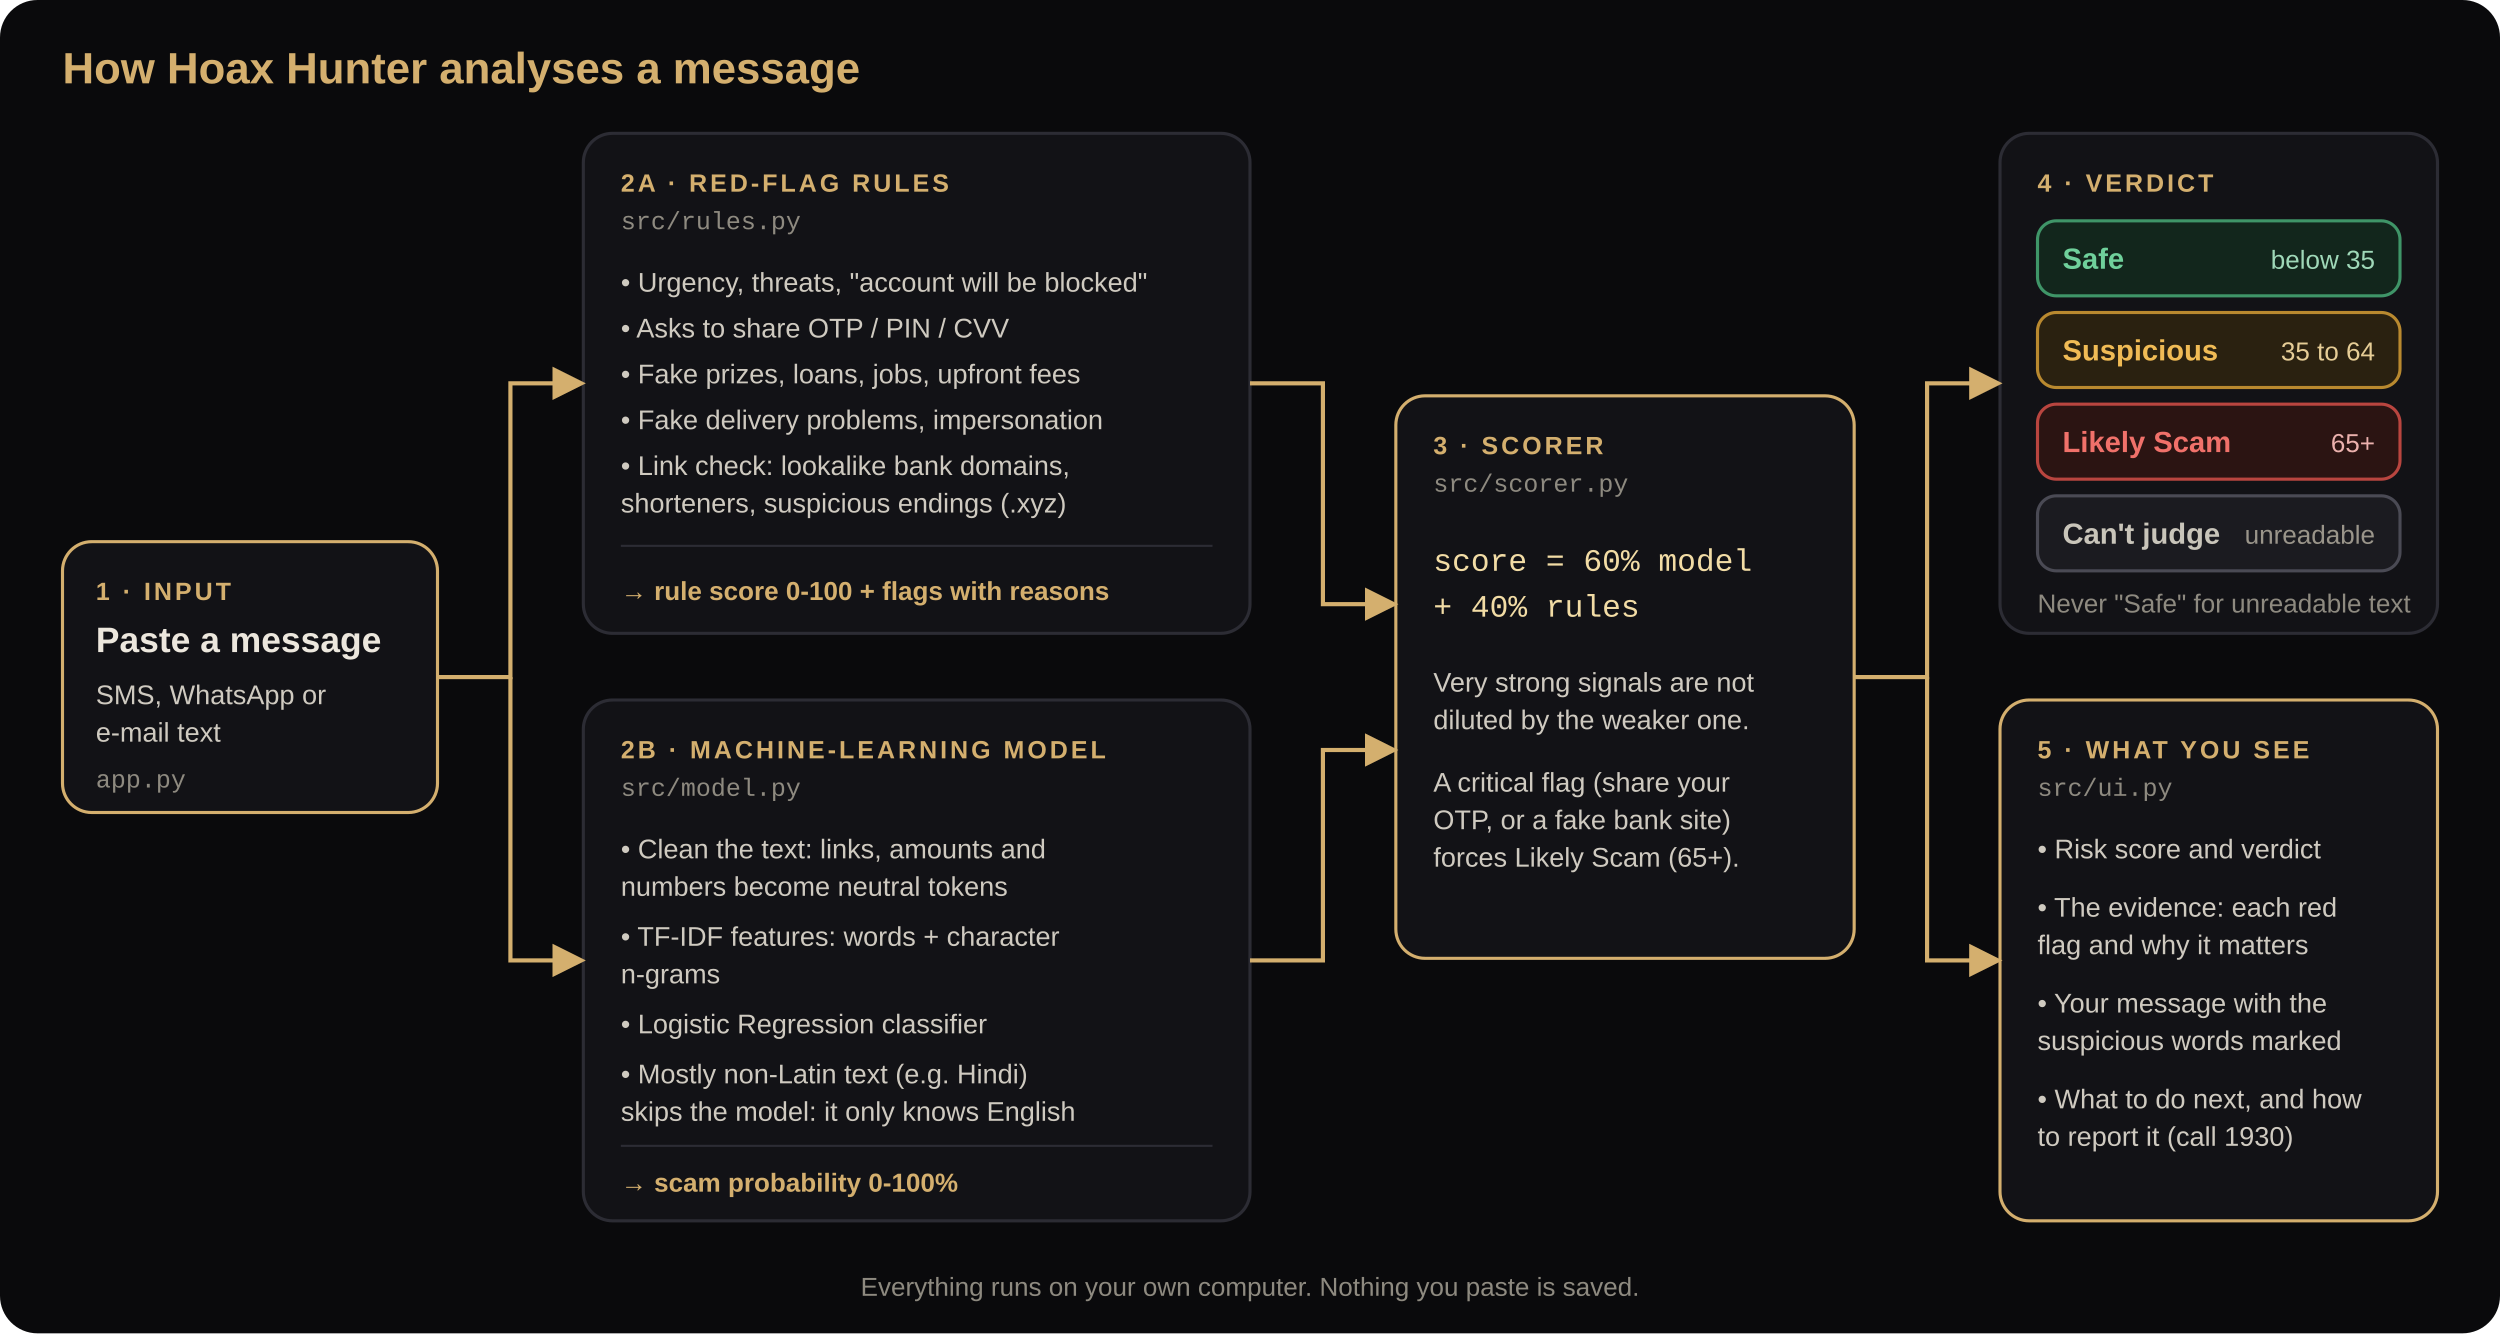
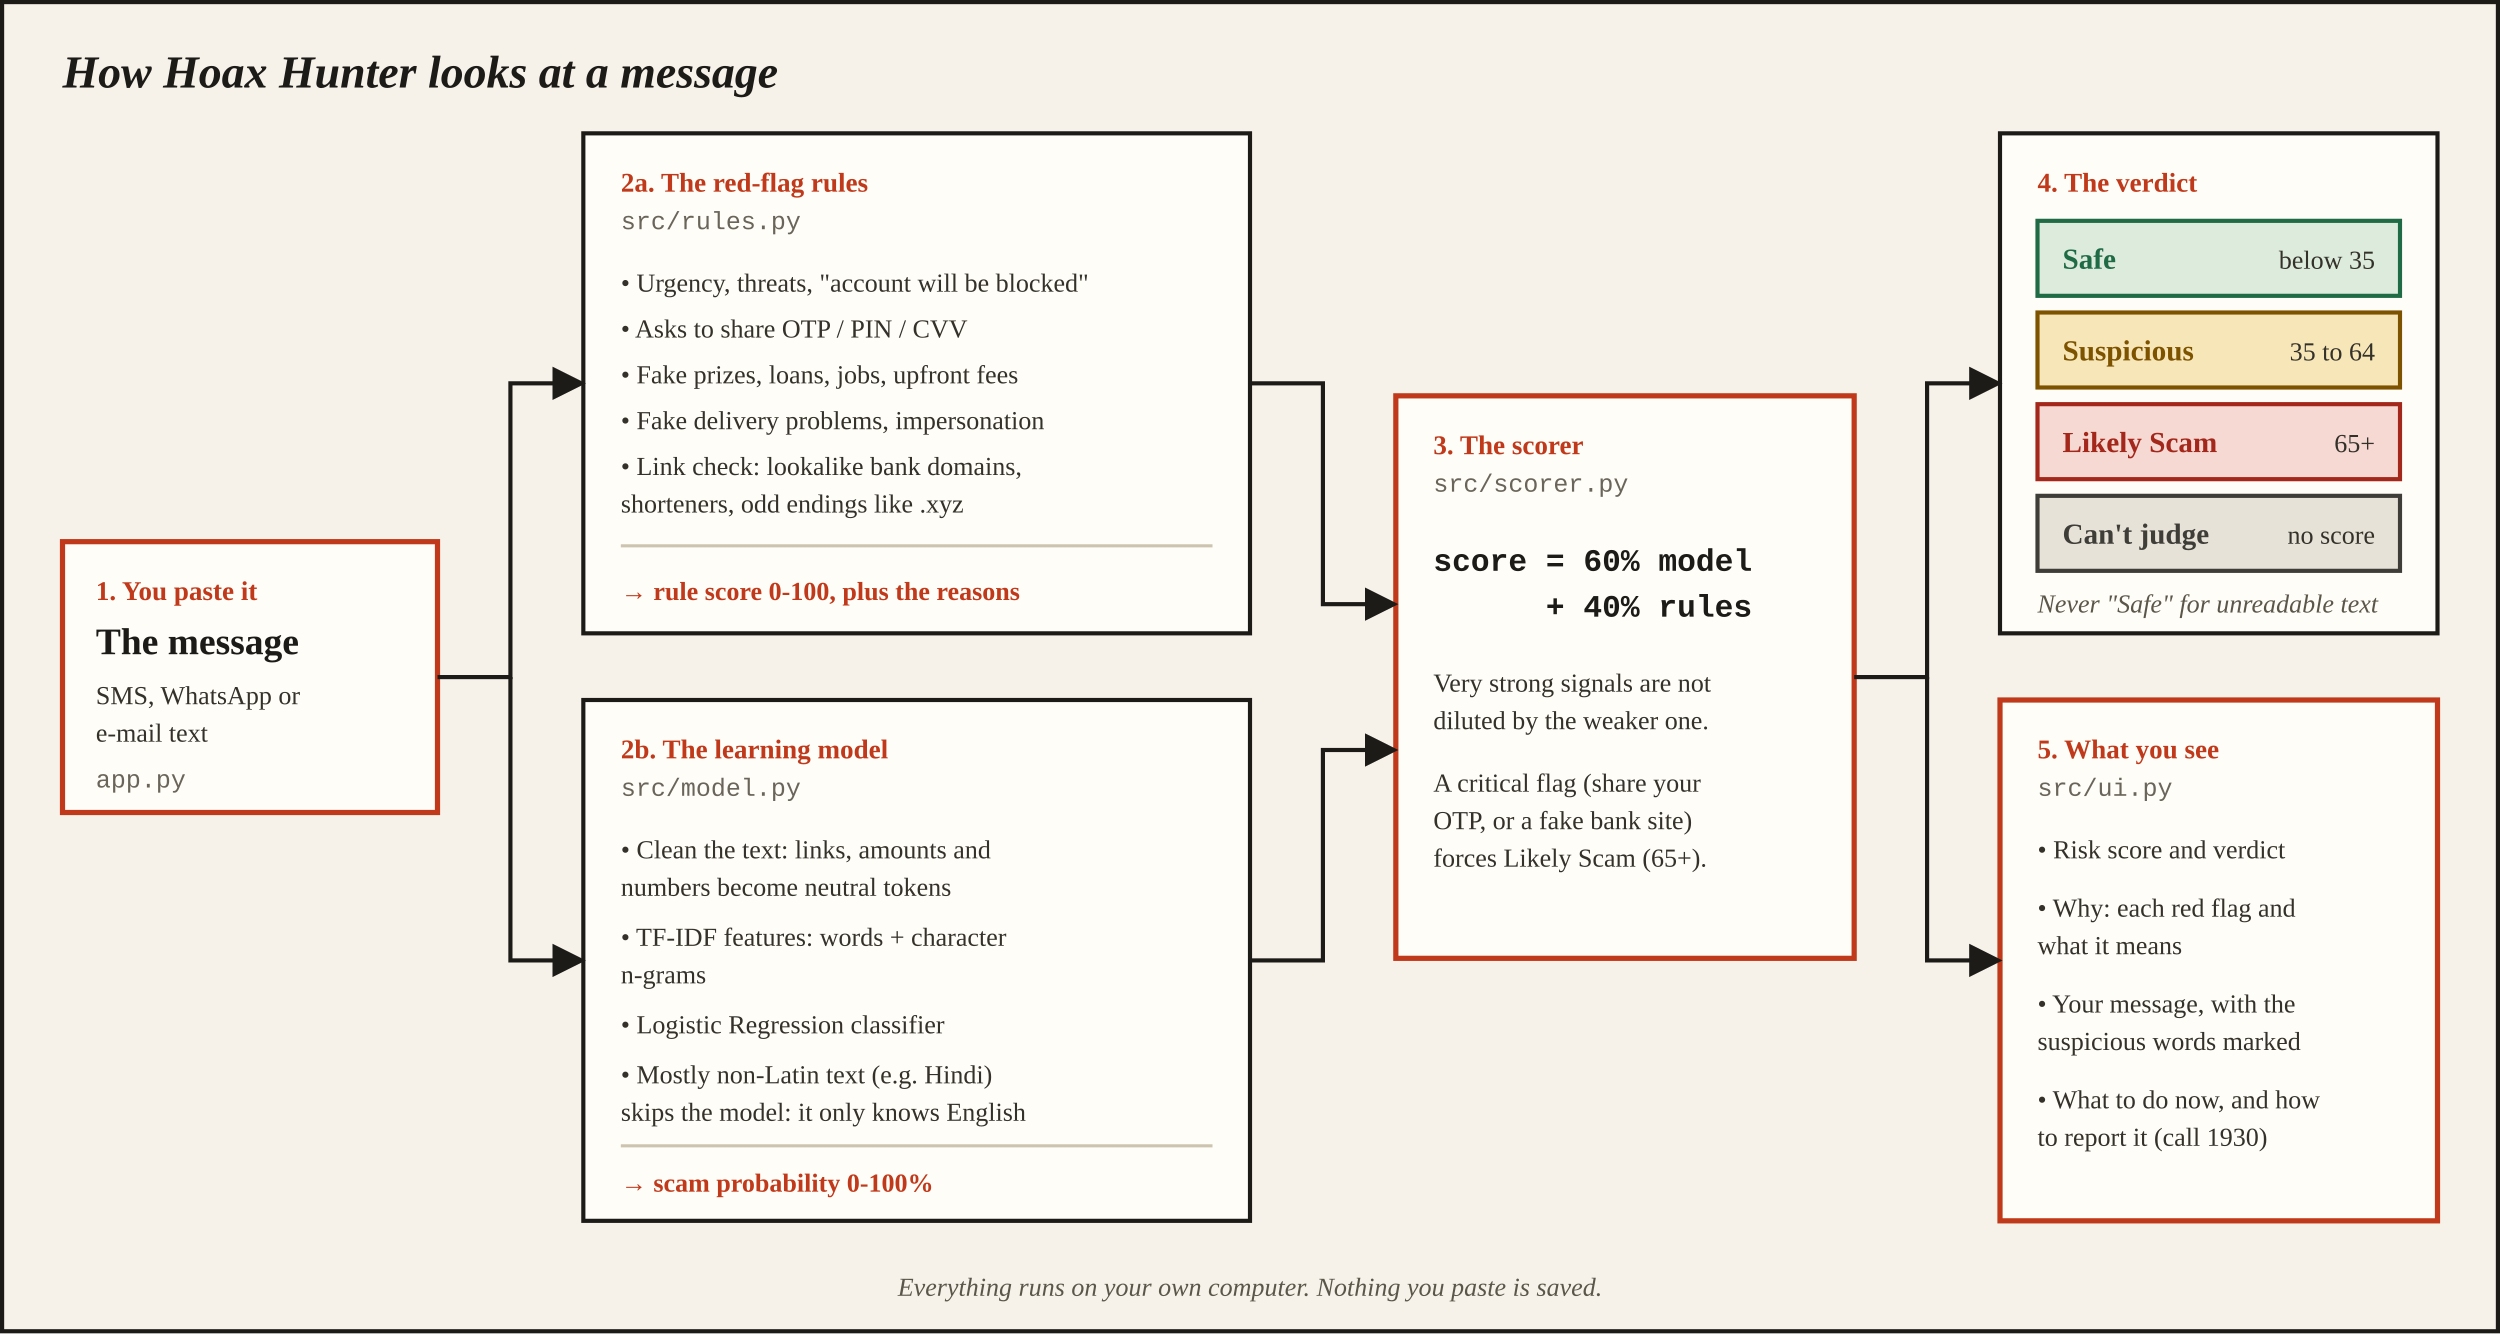
<svg xmlns="http://www.w3.org/2000/svg" viewBox="0 0 1200 640" width="1200" height="640" role="img" aria-labelledby="t d">
  <style>
-     text { font-family: "Segoe UI", "Helvetica Neue", Arial, sans-serif; fill: #ece7dd; }
-     .bg { fill: #0a0a0c; }
-     .box { fill: #121216; stroke: #2c2c34; stroke-width: 1.5; }
-     .gold { stroke: #d4af6e; }
-     .h { font-size: 12px; font-weight: 700; letter-spacing: .12em; fill: #d4af6e; }
-     .t { font-size: 17px; font-weight: 700; }
-     .s { font-size: 12px; fill: #8e8a80; font-family: Consolas, "Courier New", monospace; }
-     .b { font-size: 13px; fill: #cfcac0; }
-     .m { font-family: Consolas, "Courier New", monospace; font-size: 15px; fill: #f2dca5; }
-     .out { font-size: 12.5px; font-weight: 600; fill: #d4af6e; }
-     .arrow { fill: none; stroke: #d4af6e; stroke-width: 2; }
-     .chip { stroke-width: 1.5; }
+     text { font-family: Georgia, "Times New Roman", serif; fill: #1c1b18; }
+     .bg { fill: #f6f2e9; stroke: #1c1b18; stroke-width: 2; }
+     .box { fill: #fffdf8; stroke: #1c1b18; stroke-width: 2; }
+     .hot { stroke: #c0391a; stroke-width: 2.5; }
+     .h { font-size: 13px; font-weight: 700; fill: #c0391a; }
+     .t { font-size: 18px; font-weight: 700; }
+     .s { font-size: 12px; fill: #6a655a; font-family: Consolas, "Courier New", monospace; }
+     .b { font-size: 12.5px; fill: #34312a; }
+     .m { font-family: Consolas, "Courier New", monospace; font-size: 15px; font-weight: 700; }
+     .out { font-size: 12.5px; font-weight: 700; fill: #c0391a; }
+     .arrow { fill: none; stroke: #1c1b18; stroke-width: 2; }
+     .chip { stroke-width: 2; }
    .ct { font-size: 14px; font-weight: 700; }
-     .cs { font-size: 12.5px; }
-     .note { font-size: 12.5px; fill: #8e8a80; }
+     .cs { font-size: 12.5px; fill: #34312a; }
+     .note { font-size: 12.5px; fill: #5b564a; font-style: italic; }
  </style>
  <defs>
    <marker id="ah" viewBox="0 0 10 10" refX="8" refY="5" markerWidth="8" markerHeight="8" orient="auto-start-reverse">
-       <path d="M0 0 L10 5 L0 10 z" fill="#d4af6e" />
+       <path d="M0 0 L10 5 L0 10 z" fill="#1c1b18" />
    </marker>
  </defs>
-   <rect class="bg" width="1200" height="640" rx="18" />
-   <text x="30" y="40" style="font-size:21px;font-weight:700;fill:#d4af6e">How Hoax Hunter analyses a message</text>
-   <rect class="box gold" x="30" y="260" width="180" height="130" rx="14" />
-   <text class="h" x="46" y="288">1 · INPUT</text>
-   <text class="t" x="46" y="313">Paste a message</text>
+   <rect class="bg" x="1" y="1" width="1198" height="638" />
+   <text x="30" y="42" style="font-size:22px;font-weight:600;font-style:italic">How Hoax Hunter looks at a message</text>
+   <rect class="box hot" x="30" y="260" width="180" height="130" />
+   <text class="h" x="46" y="288">1. You paste it</text>
+   <text class="t" x="46" y="314">The message</text>
  <text class="b" x="46" y="338">SMS, WhatsApp or</text>
  <text class="b" x="46" y="356">e-mail text</text>
  <text class="s" x="46" y="378">app.py</text>
-   <rect class="box" x="280" y="64" width="320" height="240" rx="14" />
-   <text class="h" x="298" y="92">2A · RED-FLAG RULES</text>
+   <rect class="box" x="280" y="64" width="320" height="240" />
+   <text class="h" x="298" y="92">2a. The red-flag rules</text>
  <text class="s" x="298" y="110">src/rules.py</text>
  <text class="b" x="298" y="140">• Urgency, threats, "account will be blocked"</text>
  <text class="b" x="298" y="162">• Asks to share OTP / PIN / CVV</text>
  <text class="b" x="298" y="184">• Fake prizes, loans, jobs, upfront fees</text>
  <text class="b" x="298" y="206">• Fake delivery problems, impersonation</text>
  <text class="b" x="298" y="228">• Link check: lookalike bank domains,</text>
-   <text class="b" x="298" y="246">   shorteners, suspicious endings (.xyz)</text>
-   <line x1="298" y1="262" x2="582" y2="262" stroke="#2c2c34" />
-   <text class="out" x="298" y="288">→ rule score 0-100 + flags with reasons</text>
-   <rect class="box" x="280" y="336" width="320" height="250" rx="14" />
-   <text class="h" x="298" y="364">2B · MACHINE-LEARNING MODEL</text>
+   <text class="b" x="298" y="246">   shorteners, odd endings like .xyz</text>
+   <line x1="298" y1="262" x2="582" y2="262" stroke="#cdc4b0" stroke-width="1.5" />
+   <text class="out" x="298" y="288">→ rule score 0-100, plus the reasons</text>
+   <rect class="box" x="280" y="336" width="320" height="250" />
+   <text class="h" x="298" y="364">2b. The learning model</text>
  <text class="s" x="298" y="382">src/model.py</text>
  <text class="b" x="298" y="412">• Clean the text: links, amounts and</text>
  <text class="b" x="298" y="430">   numbers become neutral tokens</text>
  <text class="b" x="298" y="454">• TF-IDF features: words + character</text>
  <text class="b" x="298" y="472">   n-grams</text>
  <text class="b" x="298" y="496">• Logistic Regression classifier</text>
  <text class="b" x="298" y="520">• Mostly non-Latin text (e.g. Hindi)</text>
  <text class="b" x="298" y="538">   skips the model: it only knows English</text>
-   <line x1="298" y1="550" x2="582" y2="550" stroke="#2c2c34" />
+   <line x1="298" y1="550" x2="582" y2="550" stroke="#cdc4b0" stroke-width="1.5" />
  <text class="out" x="298" y="572">→ scam probability 0-100%</text>
-   <rect class="box gold" x="670" y="190" width="220" height="270" rx="14" />
-   <text class="h" x="688" y="218">3 · SCORER</text>
+   <rect class="box hot" x="670" y="190" width="220" height="270" />
+   <text class="h" x="688" y="218">3. The scorer</text>
  <text class="s" x="688" y="236">src/scorer.py</text>
  <text class="m" x="688" y="274">score = 60% model</text>
-   <text class="m" x="688" y="296">      + 40% rules</text>
+   <text class="m" x="742" y="296">+ 40% rules</text>
  <text class="b" x="688" y="332">Very strong signals are not</text>
  <text class="b" x="688" y="350">diluted by the weaker one.</text>
  <text class="b" x="688" y="380">A critical flag (share your</text>
  <text class="b" x="688" y="398">OTP, or a fake bank site)</text>
  <text class="b" x="688" y="416">forces Likely Scam (65+).</text>
-   <rect class="box" x="960" y="64" width="210" height="240" rx="14" />
-   <text class="h" x="978" y="92">4 · VERDICT</text>
-   <rect class="chip" x="978" y="106" width="174" height="36" rx="9" fill="#12261c" stroke="#3f9568" />
-   <text class="ct" x="990" y="129" style="fill:#6fd09b">Safe</text>
-   <text class="cs" x="1140" y="129" text-anchor="end" style="fill:#9fd8b8">below 35</text>
-   <rect class="chip" x="978" y="150" width="174" height="36" rx="9" fill="#2a2110" stroke="#b9892f" />
-   <text class="ct" x="990" y="173" style="fill:#f0bb55">Suspicious</text>
-   <text class="cs" x="1140" y="173" text-anchor="end" style="fill:#e6cd96">35 to 64</text>
-   <rect class="chip" x="978" y="194" width="174" height="36" rx="9" fill="#2b1412" stroke="#b9453f" />
-   <text class="ct" x="990" y="217" style="fill:#f0716a">Likely Scam</text>
-   <text class="cs" x="1140" y="217" text-anchor="end" style="fill:#ebb1ad">65+</text>
-   <rect class="chip" x="978" y="238" width="174" height="36" rx="9" fill="#1b1b20" stroke="#4a4a54" />
-   <text class="ct" x="990" y="261" style="fill:#c9c5ba">Can't judge</text>
-   <text class="cs" x="1140" y="261" text-anchor="end" style="fill:#9a958a">unreadable</text>
+   <rect class="box" x="960" y="64" width="210" height="240" />
+   <text class="h" x="978" y="92">4. The verdict</text>
+   <rect class="chip" x="978" y="106" width="174" height="36" fill="#dcebdc" stroke="#1f6b45" />
+   <text class="ct" x="990" y="129" style="fill:#1f6b45">Safe</text>
+   <text class="cs" x="1140" y="129" text-anchor="end">below 35</text>
+   <rect class="chip" x="978" y="150" width="174" height="36" fill="#f7e7b8" stroke="#7d5300" />
+   <text class="ct" x="990" y="173" style="fill:#7d5300">Suspicious</text>
+   <text class="cs" x="1140" y="173" text-anchor="end">35 to 64</text>
+   <rect class="chip" x="978" y="194" width="174" height="36" fill="#f5d9d2" stroke="#a3271a" />
+   <text class="ct" x="990" y="217" style="fill:#a3271a">Likely Scam</text>
+   <text class="cs" x="1140" y="217" text-anchor="end">65+</text>
+   <rect class="chip" x="978" y="238" width="174" height="36" fill="#e6e2d7" stroke="#3f3d38" />
+   <text class="ct" x="990" y="261" style="fill:#3f3d38">Can't judge</text>
+   <text class="cs" x="1140" y="261" text-anchor="end">no score</text>
  <text class="note" x="978" y="294">Never "Safe" for unreadable text</text>
-   <rect class="box gold" x="960" y="336" width="210" height="250" rx="14" />
-   <text class="h" x="978" y="364">5 · WHAT YOU SEE</text>
+   <rect class="box hot" x="960" y="336" width="210" height="250" />
+   <text class="h" x="978" y="364">5. What you see</text>
  <text class="s" x="978" y="382">src/ui.py</text>
  <text class="b" x="978" y="412">• Risk score and verdict</text>
-   <text class="b" x="978" y="440">• The evidence: each red</text>
-   <text class="b" x="978" y="458">   flag and why it matters</text>
-   <text class="b" x="978" y="486">• Your message with the</text>
+   <text class="b" x="978" y="440">• Why: each red flag and</text>
+   <text class="b" x="978" y="458">   what it means</text>
+   <text class="b" x="978" y="486">• Your message, with the</text>
  <text class="b" x="978" y="504">   suspicious words marked</text>
-   <text class="b" x="978" y="532">• What to do next, and how</text>
+   <text class="b" x="978" y="532">• What to do now, and how</text>
  <text class="b" x="978" y="550">   to report it (call 1930)</text>
  <path class="arrow" d="M210 325 H245 V184 H278" marker-end="url(#ah)" />
  <path class="arrow" d="M245 325 V461 H278" marker-end="url(#ah)" />
  <path class="arrow" d="M600 184 H635 V290 H668" marker-end="url(#ah)" />
  <path class="arrow" d="M600 461 H635 V360 H668" marker-end="url(#ah)" />
  <path class="arrow" d="M890 325 H925 V184 H958" marker-end="url(#ah)" />
  <path class="arrow" d="M925 325 V461 H958" marker-end="url(#ah)" />
  <text class="note" x="600" y="622" text-anchor="middle">Everything runs on your own computer. Nothing you paste is saved.</text>
</svg>
